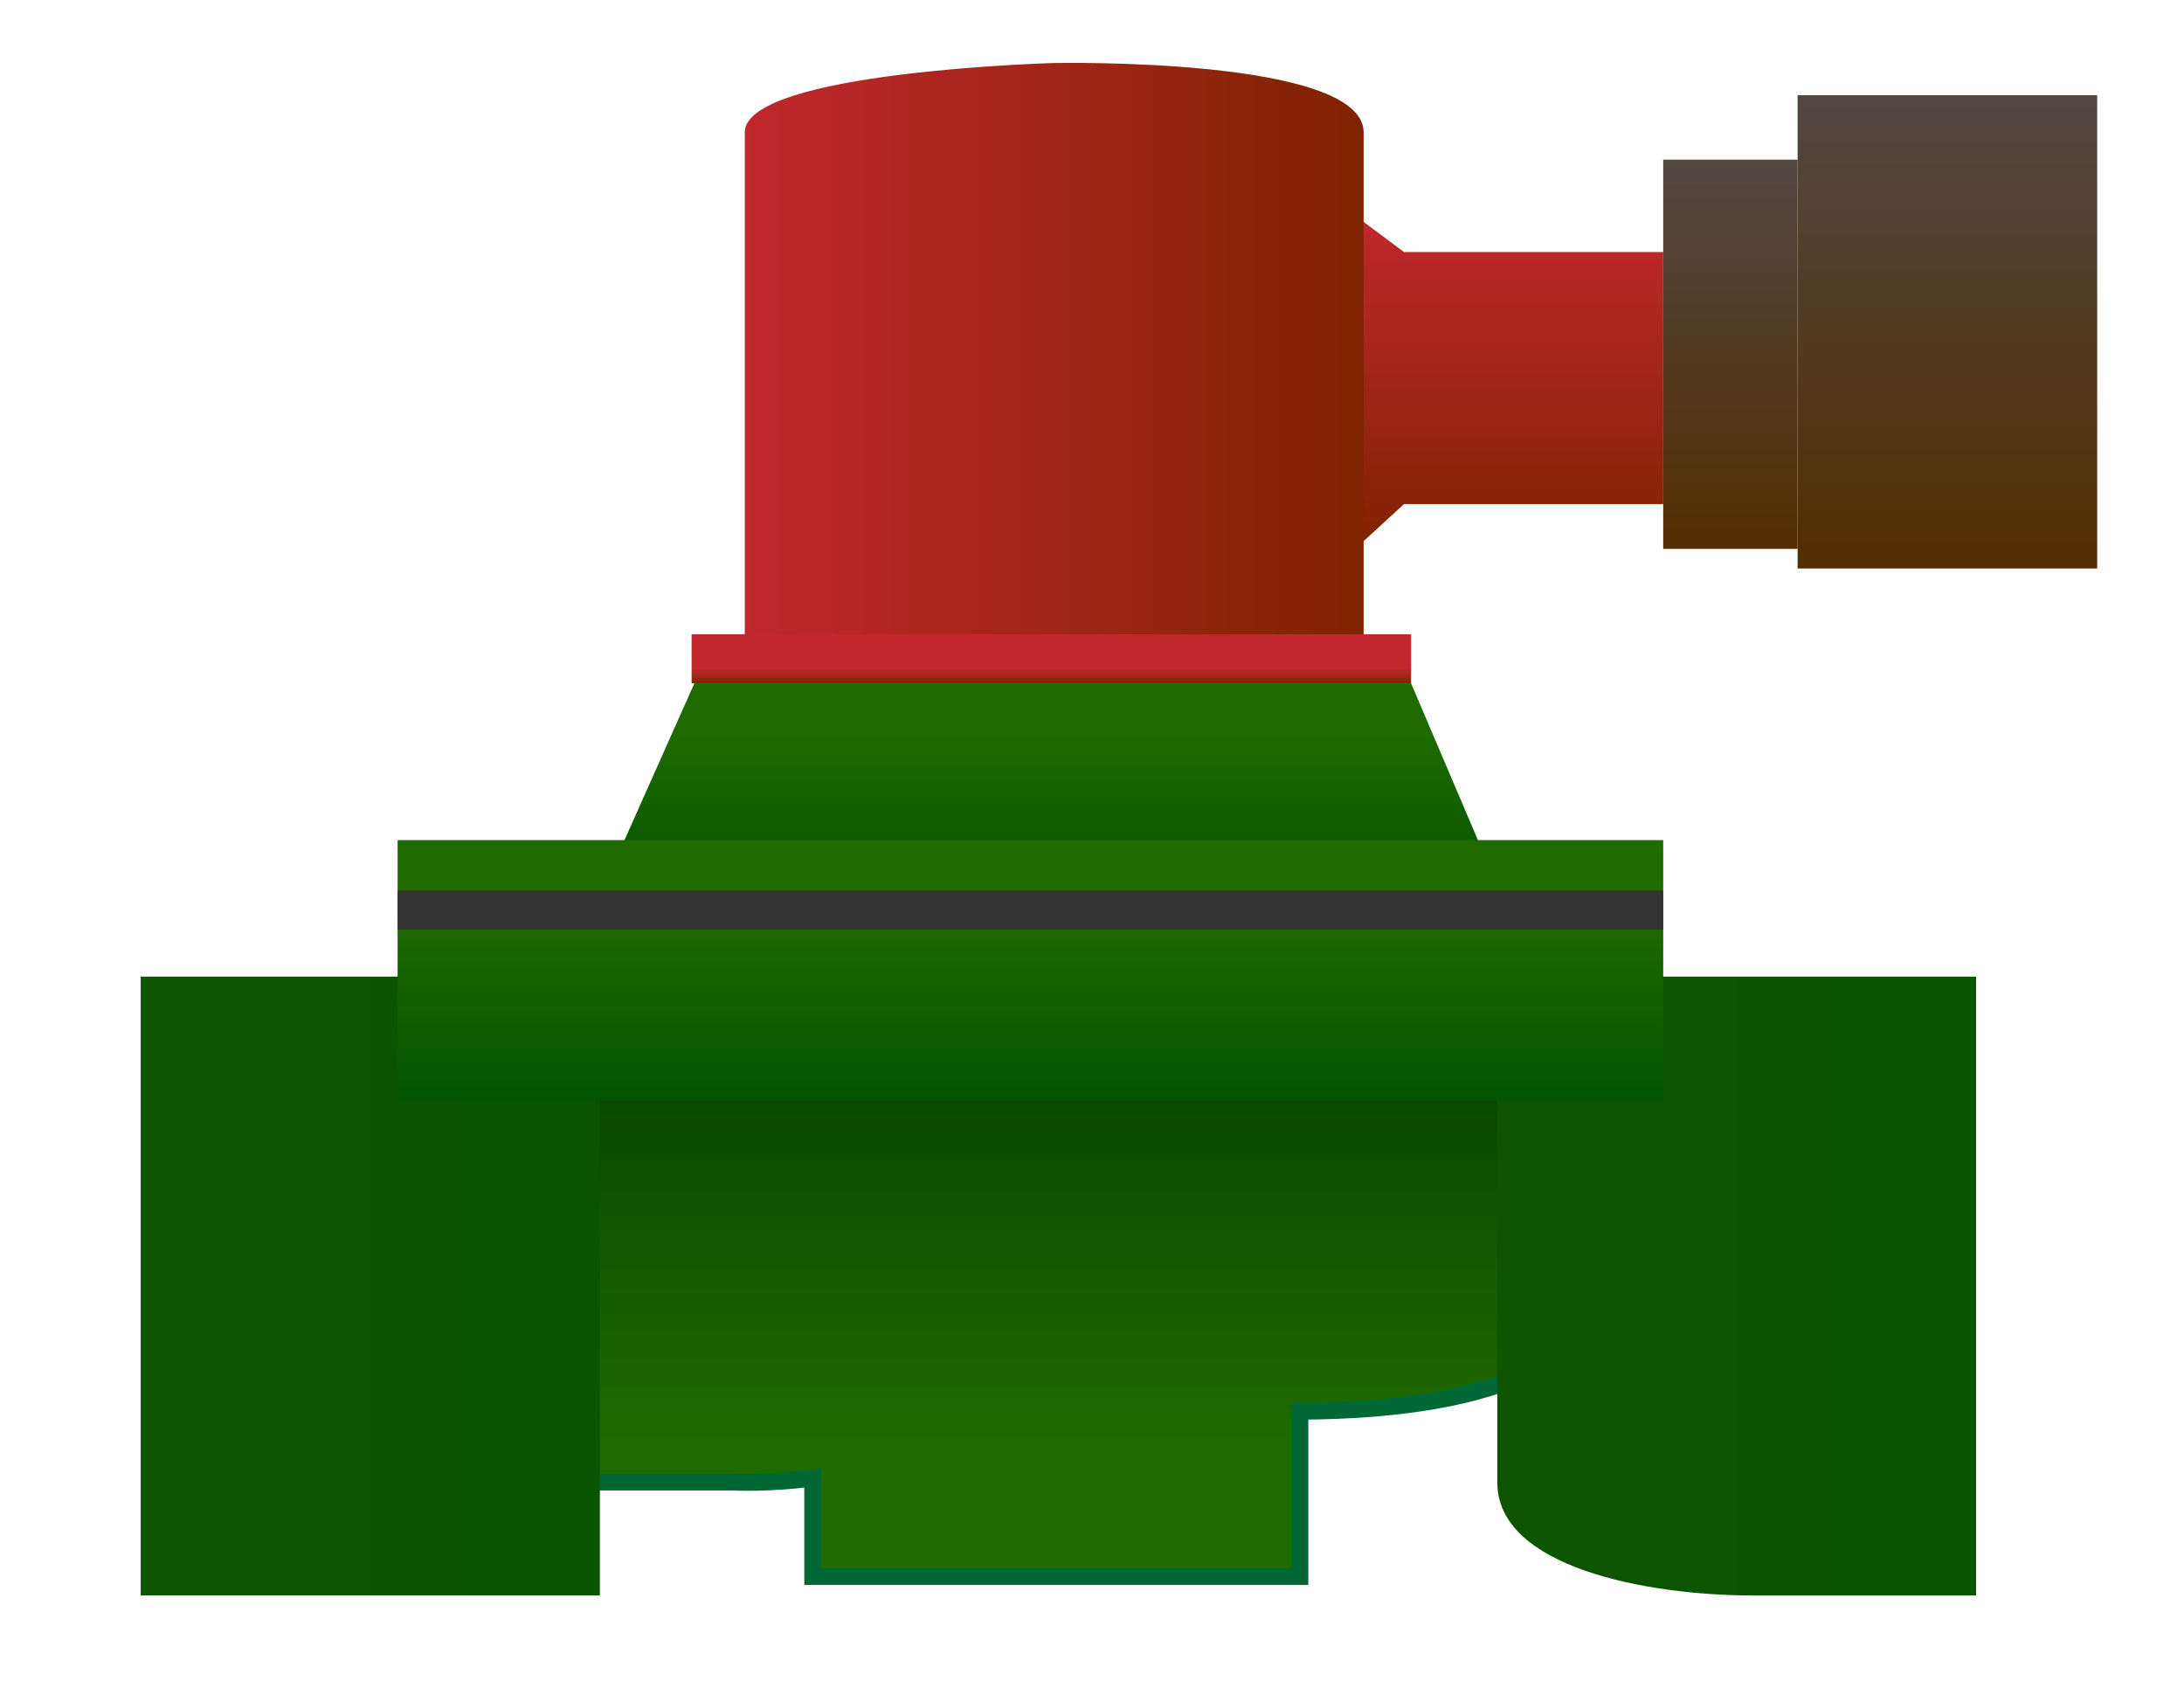
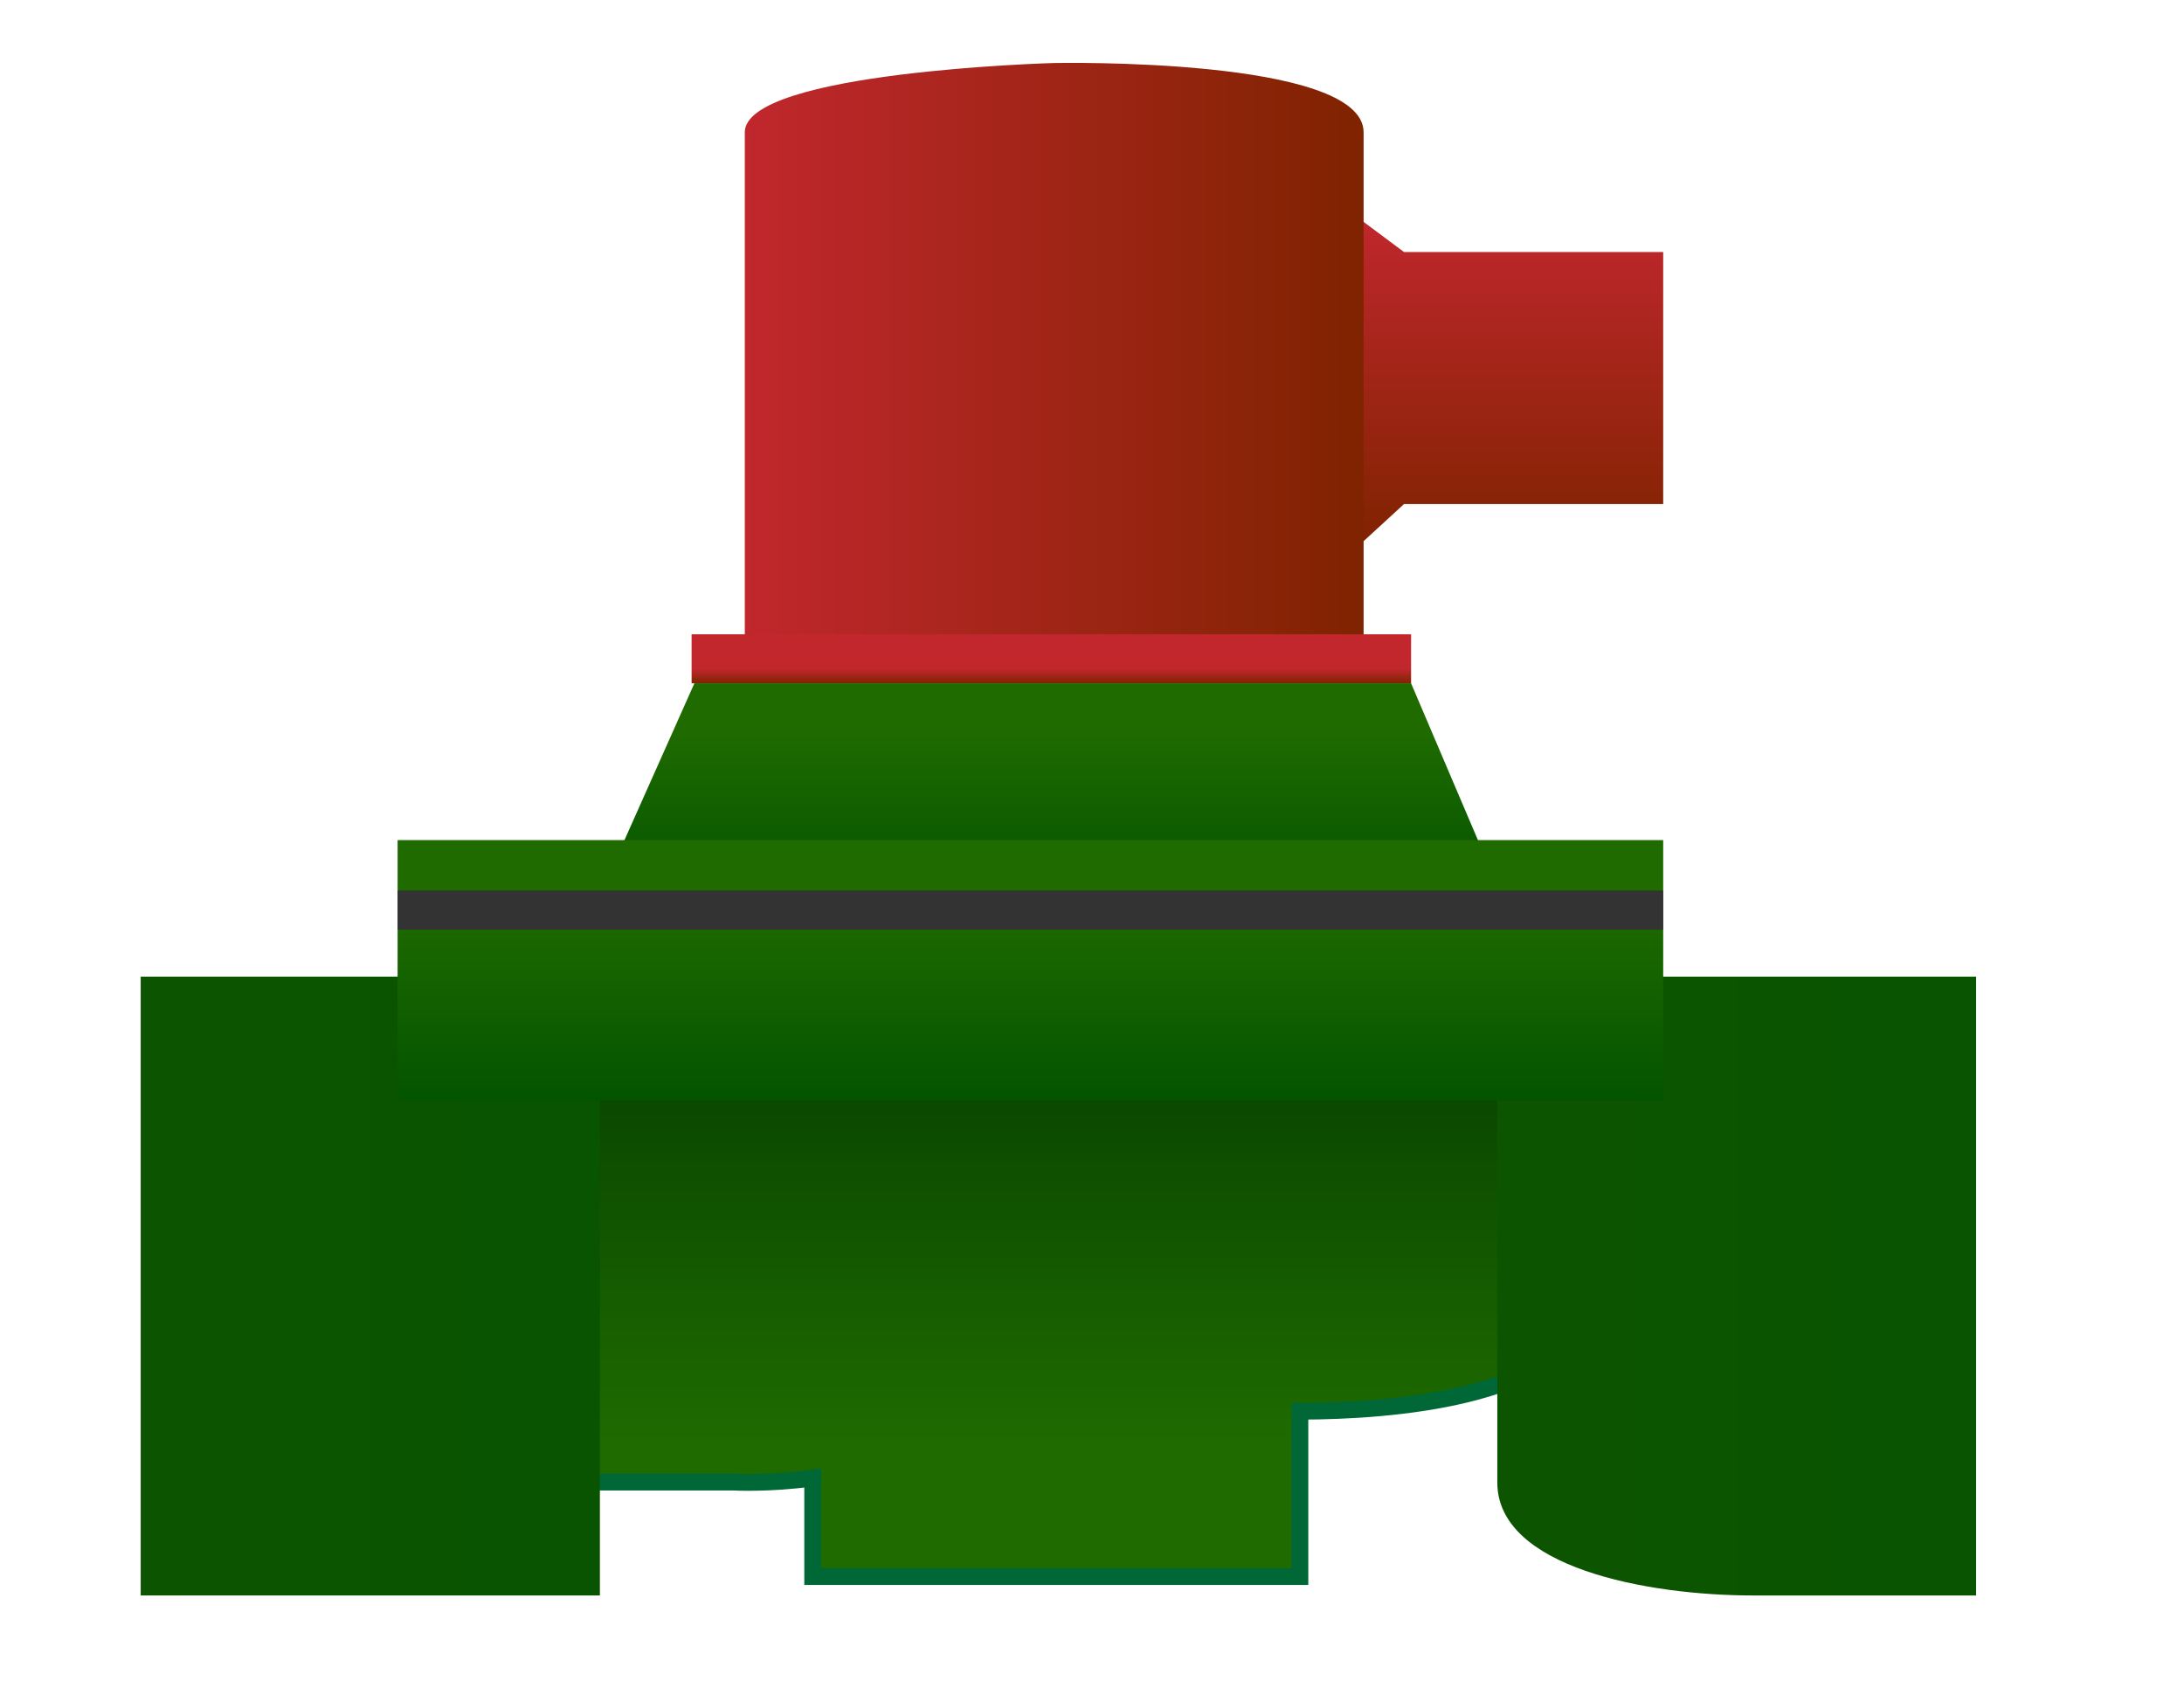
<svg xmlns="http://www.w3.org/2000/svg" version="1.1" id="Layer_3" x="0px" y="0px" width="130px" height="100px" viewBox="0 0 130 100" style="enable-background:new 0 0 130 100;" xml:space="preserve">
  <linearGradient id="SVGID_1_" gradientUnits="userSpaceOnUse" x1="89.834" y1="12.834" x2="89.834" y2="32.667">
    <stop offset="0" style="stop-color:#C1272D" />
    <stop offset="1" style="stop-color:#7F2300" />
  </linearGradient>
  <polyline style="fill:url(#SVGID_1_);" points="80.667,12.833 83.572,15 99,15 99,30 83.572,30 80.667,32.667 " />
  <linearGradient id="SVGID_2_" gradientUnits="userSpaceOnUse" x1="44.334" y1="21.121" x2="81.167" y2="21.121">
    <stop offset="0" style="stop-color:#C1272D" />
    <stop offset="1" style="stop-color:#7F2300" />
  </linearGradient>
  <path style="fill:url(#SVGID_2_);" d="M81.167,38.5H44.333c0,0,0-27,0-30.625S62.75,3.75,62.75,3.75s18.417-0.375,18.417,4.125  S81.167,38.5,81.167,38.5z" />
  <linearGradient id="SVGID_3_" gradientUnits="userSpaceOnUse" x1="62.58" y1="37.75" x2="62.58" y2="40.667">
    <stop offset="0.704" style="stop-color:#C1272D" />
    <stop offset="1" style="stop-color:#7F2300" />
  </linearGradient>
  <rect x="41.167" y="37.75" style="fill:url(#SVGID_3_);" width="42.826" height="2.917" />
  <linearGradient id="SVGID_4_" gradientUnits="userSpaceOnUse" x1="62.542" y1="40.667" x2="62.542" y2="53.001">
    <stop offset="0.236" style="stop-color:#1F6B00" />
    <stop offset="1" style="stop-color:#035400" />
  </linearGradient>
  <polygon style="fill:url(#SVGID_4_);" points="89.25,53 35.833,53 41.333,40.667 83.993,40.667 " />
  <linearGradient id="SVGID_5_" gradientUnits="userSpaceOnUse" x1="62.493" y1="93.833" x2="62.493" y2="60.083">
    <stop offset="0.236" style="stop-color:#1F6B00" />
    <stop offset="1" style="stop-color:#043F00" />
  </linearGradient>
  <path style="fill:url(#SVGID_5_);stroke:#006837;stroke-miterlimit:10;" d="M94.75,60.083H77.375h-4.5h-24.5v2.125h-18.25v26h13.5  c0,0,2.169,0.12,4.75-0.242v5.867h29v-9.842c5.65-0.012,14.905-0.804,17.375-5.658C95,71.583,94.75,60.083,94.75,60.083z" />
  <linearGradient id="SVGID_6_" gradientUnits="userSpaceOnUse" x1="8.375" y1="76.541" x2="35.709" y2="76.541">
    <stop offset="0" style="stop-color:#0D5400" />
    <stop offset="1" style="stop-color:#085400" />
  </linearGradient>
  <rect x="8.375" y="58.125" style="fill:url(#SVGID_6_);" width="27.333" height="36.833" />
  <linearGradient id="SVGID_7_" gradientUnits="userSpaceOnUse" x1="89.125" y1="76.541" x2="117.625" y2="76.541">
    <stop offset="0" style="stop-color:#0D5400" />
    <stop offset="1" style="stop-color:#085400" />
  </linearGradient>
  <path style="fill:url(#SVGID_7_);" d="M89.125,88.228c0,5.064,8.916,6.73,15.25,6.73s13.25,0,13.25,0V58.125h-28.5  C89.125,58.125,89.125,83.163,89.125,88.228z" />
  <linearGradient id="SVGID_8_" gradientUnits="userSpaceOnUse" x1="61.334" y1="50" x2="61.334" y2="65.501">
    <stop offset="0.236" style="stop-color:#1F6B00" />
    <stop offset="1" style="stop-color:#035400" />
  </linearGradient>
  <rect x="23.667" y="50" style="fill:url(#SVGID_8_);" width="75.333" height="15.5" />
-   <linearGradient id="SVGID_9_" gradientUnits="userSpaceOnUse" x1="103" y1="9.501" x2="103" y2="32.667">
-     <stop offset="0.005" style="stop-color:#534741" />
-     <stop offset="1" style="stop-color:#542D00" />
-   </linearGradient>
-   <rect x="99" y="9.501" style="fill:url(#SVGID_9_);" width="8" height="23.166" />
-   <linearGradient id="SVGID_10_" gradientUnits="userSpaceOnUse" x1="115.916" y1="5.668" x2="115.916" y2="33.834">
-     <stop offset="0.005" style="stop-color:#534741" />
-     <stop offset="1" style="stop-color:#542D00" />
-   </linearGradient>
-   <rect x="107" y="5.667" style="fill:url(#SVGID_10_);" width="17.833" height="28.167" />
  <rect x="23.667" y="53" style="fill:#333333;" width="75.333" height="2.334" />
  <g>
</g>
  <g>
</g>
  <g>
</g>
  <g>
</g>
  <g>
</g>
  <g>
</g>
  <g>
</g>
  <g>
</g>
  <g>
</g>
  <g>
</g>
  <g>
</g>
  <g>
</g>
  <g>
</g>
  <g>
</g>
  <g>
</g>
</svg>
